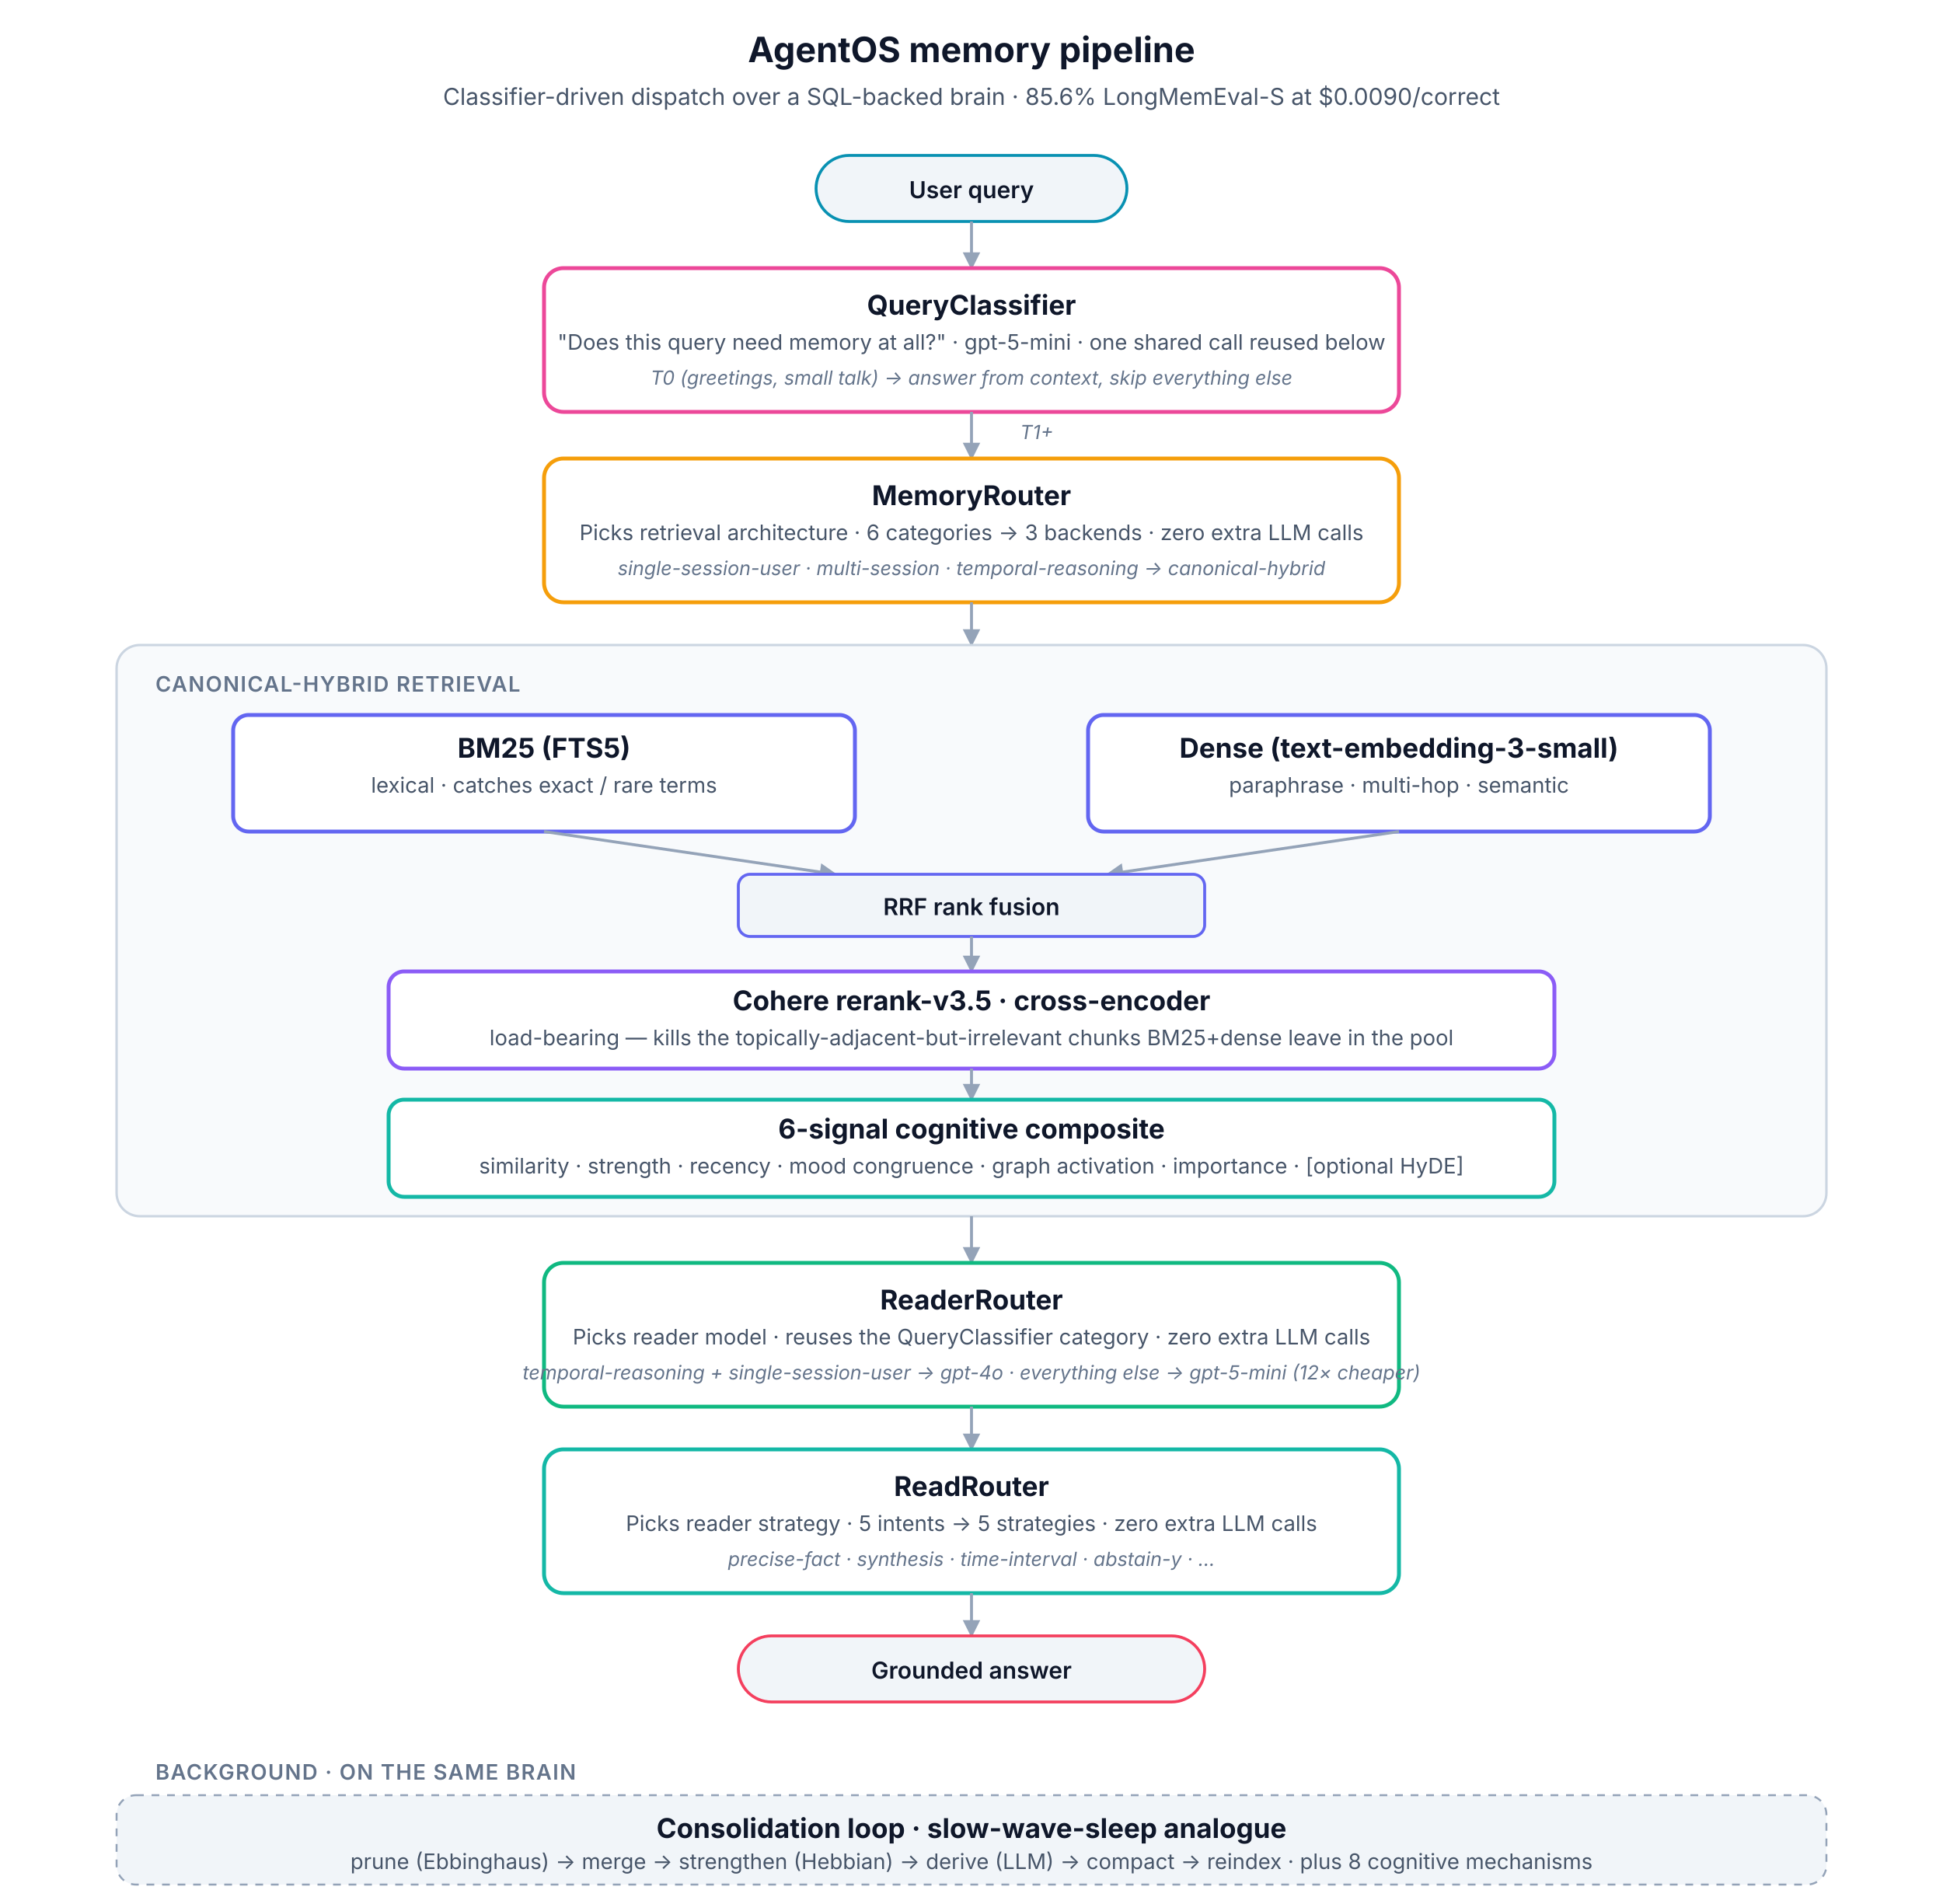
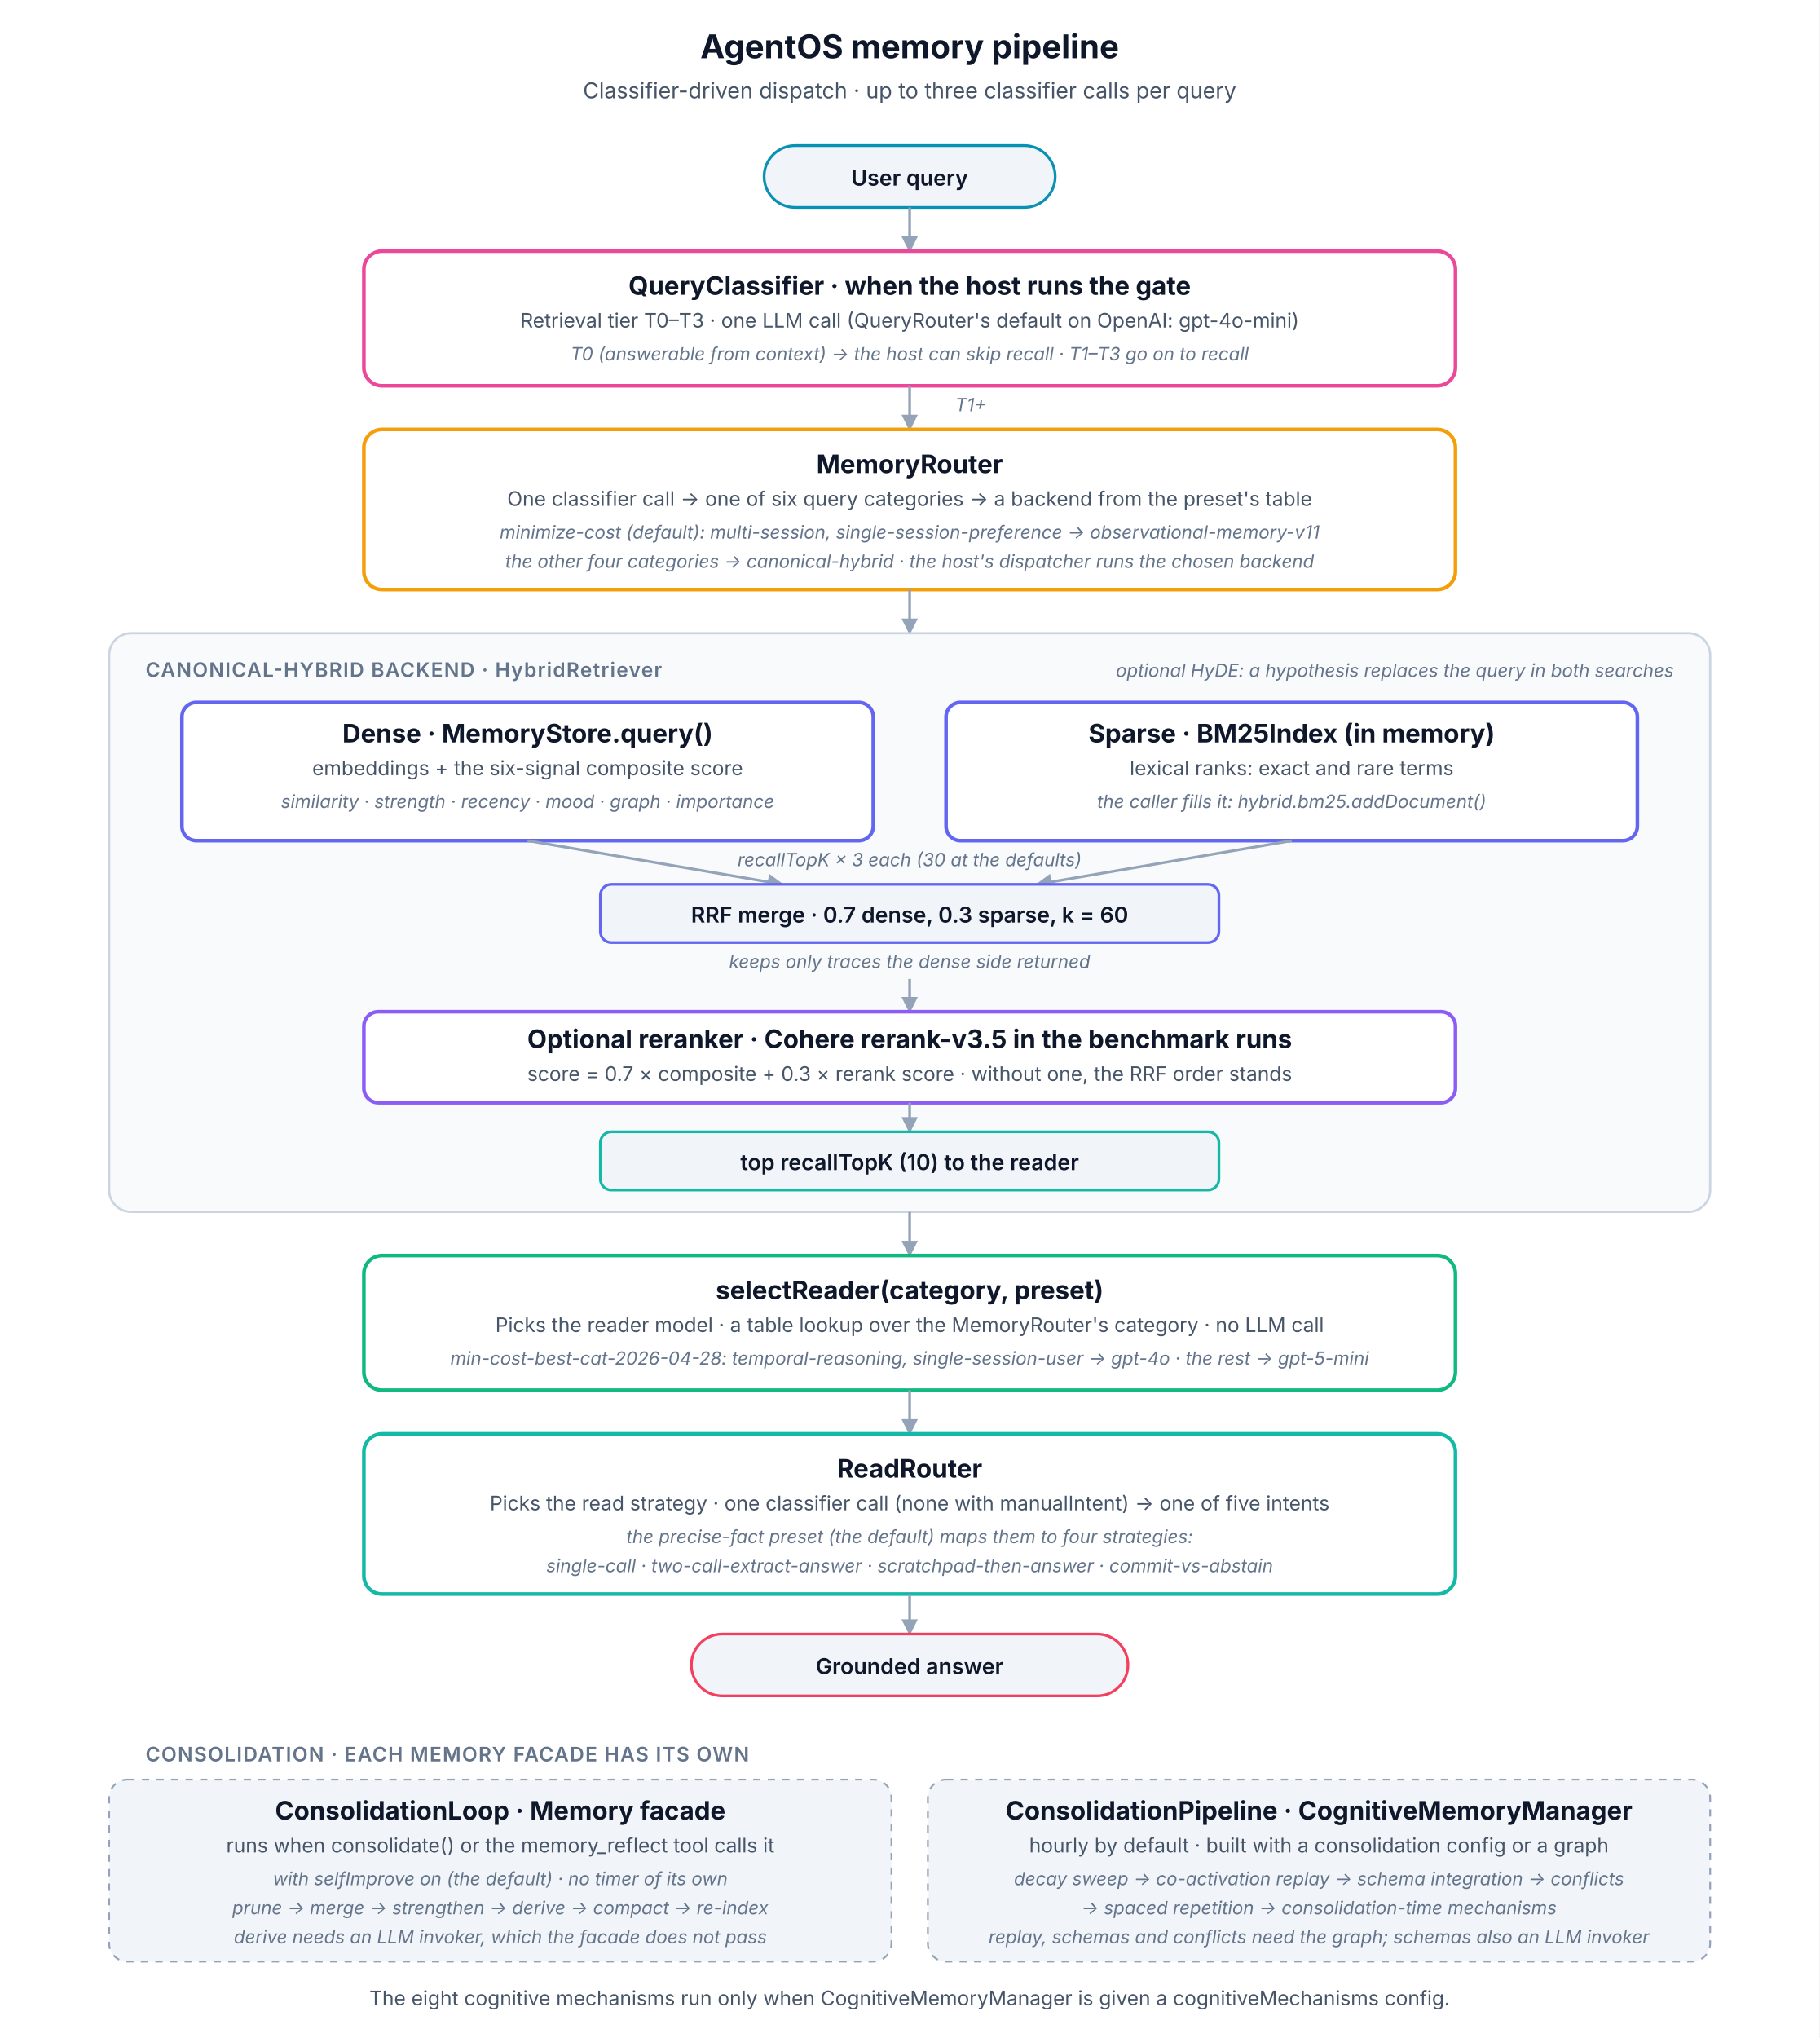
- <svg xmlns="http://www.w3.org/2000/svg" viewBox="0 0 1000 980" role="img" aria-labelledby="memsys-title memsys-desc" font-family="Inter, system-ui, -apple-system, sans-serif">
+ <svg xmlns="http://www.w3.org/2000/svg" viewBox="0 0 1000 1120" role="img" aria-labelledby="memsys-title memsys-desc" font-family="Inter, system-ui, -apple-system, sans-serif">
  <defs>
    <style>
      .bg { fill: #ffffff; }
      .heading      { fill: #0f172a; font-size: 18px; font-weight: 700; }
      .subtitle     { fill: #475569; font-size: 12px; }
      .stage-title  { fill: #0f172a; font-size: 14px; font-weight: 700; }
      .stage-text   { fill: #475569; font-size: 11px; }
      .stage-tag    { fill: #64748b; font-size: 10px; font-style: italic; }
      .lane-label   { fill: #64748b; font-size: 11px; font-weight: 600; letter-spacing: 0.05em; }
      .stage        { fill: #ffffff; stroke-width: 2; }
      .pill         { fill: #f1f5f9; stroke: #94a3b8; stroke-width: 1.5; }
      .pill-text    { fill: #0f172a; font-size: 12px; font-weight: 600; }
      .substrate    { fill: #f1f5f9; stroke: #94a3b8; stroke-width: 1; stroke-dasharray: 4 4; }
      .container    { fill: #f8fafc; stroke: #cbd5e1; stroke-width: 1.25; }
      .arrow-line   { stroke: #94a3b8; stroke-width: 1.5; fill: none; }
      .arrow-head   { fill: #94a3b8; }
      .acc-input    { stroke: #0891b2; }
      .acc-classify { stroke: #ec4899; }
      .acc-route    { stroke: #f59e0b; }
      .acc-retrieve { stroke: #6366f1; }
      .acc-rerank   { stroke: #8b5cf6; }
      .acc-score    { stroke: #14b8a6; }
      .acc-reader   { stroke: #10b981; }
      .acc-strategy { stroke: #14b8a6; }
      .acc-output   { stroke: #f43f5e; }
      .code         { font-family: ui-monospace, SFMono-Regular, Menlo, monospace; font-size: 10px; fill: #475569; }
          </style>
    <marker id="memsys-arrow" viewBox="0 0 10 10" refX="9" refY="5" markerWidth="6" markerHeight="6" orient="auto-start-reverse">
      <path d="M 0 0 L 10 5 L 0 10 z" class="arrow-head" />
    </marker>
  </defs>
-   <rect class="bg" x="0" y="0" width="1000" height="980" />
+   <rect class="bg" x="0" y="0" width="1000" height="1120" />
  <text x="500" y="32" text-anchor="middle" class="heading">AgentOS memory pipeline</text>
-   <text x="500" y="54" text-anchor="middle" class="subtitle">Classifier-driven dispatch over a SQL-backed brain · 85.6% LongMemEval-S at $0.0090/correct</text>
+   <text x="500" y="54" text-anchor="middle" class="subtitle">Classifier-driven dispatch · up to three classifier calls per query</text>
  <rect x="420" y="80" width="160" height="34" rx="17" class="pill acc-input" />
  <text x="500" y="102" text-anchor="middle" class="pill-text">User query</text>
  <line class="arrow-line" x1="500" y1="114" x2="500" y2="138" marker-end="url(#memsys-arrow)" />
-   <rect x="280" y="138" width="440" height="74" rx="10" class="stage acc-classify" />
-   <text x="500" y="162" text-anchor="middle" class="stage-title">QueryClassifier</text>
-   <text x="500" y="180" text-anchor="middle" class="stage-text">"Does this query need memory at all?" · gpt-5-mini · one shared call reused below</text>
-   <text x="500" y="198" text-anchor="middle" class="stage-tag">T0 (greetings, small talk) → answer from context, skip everything else</text>
+   <rect x="200" y="138" width="600" height="74" rx="10" class="stage acc-classify" />
+   <text x="500" y="162" text-anchor="middle" class="stage-title">QueryClassifier · when the host runs the gate</text>
+   <text x="500" y="180" text-anchor="middle" class="stage-text">Retrieval tier T0–T3 · one LLM call (QueryRouter's default on OpenAI: gpt-4o-mini)</text>
+   <text x="500" y="198" text-anchor="middle" class="stage-tag">T0 (answerable from context) → the host can skip recall · T1–T3 go on to recall</text>
  <line class="arrow-line" x1="500" y1="212" x2="500" y2="236" marker-end="url(#memsys-arrow)" />
  <text x="525" y="226" class="stage-tag">T1+</text>
-   <rect x="280" y="236" width="440" height="74" rx="10" class="stage acc-route" />
+   <rect x="200" y="236" width="600" height="88" rx="10" class="stage acc-route" />
  <text x="500" y="260" text-anchor="middle" class="stage-title">MemoryRouter</text>
-   <text x="500" y="278" text-anchor="middle" class="stage-text">Picks retrieval architecture · 6 categories → 3 backends · zero extra LLM calls</text>
-   <text x="500" y="296" text-anchor="middle" class="stage-tag">single-session-user · multi-session · temporal-reasoning → canonical-hybrid</text>
-   <line class="arrow-line" x1="500" y1="310" x2="500" y2="332" marker-end="url(#memsys-arrow)" />
-   <rect x="60" y="332" width="880" height="294" rx="12" class="container" />
-   <text x="80" y="356" class="lane-label">CANONICAL-HYBRID RETRIEVAL</text>
-   <rect x="120" y="368" width="320" height="60" rx="8" class="stage acc-retrieve" />
-   <text x="280" y="390" text-anchor="middle" class="stage-title">BM25 (FTS5)</text>
-   <text x="280" y="408" text-anchor="middle" class="stage-text">lexical · catches exact / rare terms</text>
-   <rect x="560" y="368" width="320" height="60" rx="8" class="stage acc-retrieve" />
-   <text x="720" y="390" text-anchor="middle" class="stage-title">Dense (text-embedding-3-small)</text>
-   <text x="720" y="408" text-anchor="middle" class="stage-text">paraphrase · multi-hop · semantic</text>
-   <line class="arrow-line" x1="280" y1="428" x2="430" y2="450" marker-end="url(#memsys-arrow)" />
-   <line class="arrow-line" x1="720" y1="428" x2="570" y2="450" marker-end="url(#memsys-arrow)" />
-   <rect x="380" y="450" width="240" height="32" rx="6" class="pill acc-retrieve" />
-   <text x="500" y="471" text-anchor="middle" class="pill-text">RRF rank fusion</text>
-   <line class="arrow-line" x1="500" y1="482" x2="500" y2="500" marker-end="url(#memsys-arrow)" />
-   <rect x="200" y="500" width="600" height="50" rx="8" class="stage acc-rerank" />
-   <text x="500" y="520" text-anchor="middle" class="stage-title">Cohere rerank-v3.5 · cross-encoder</text>
-   <text x="500" y="538" text-anchor="middle" class="stage-text">load-bearing — kills the topically-adjacent-but-irrelevant chunks BM25+dense leave in the pool</text>
-   <line class="arrow-line" x1="500" y1="550" x2="500" y2="566" marker-end="url(#memsys-arrow)" />
-   <rect x="200" y="566" width="600" height="50" rx="8" class="stage acc-score" />
-   <text x="500" y="586" text-anchor="middle" class="stage-title">6-signal cognitive composite</text>
-   <text x="500" y="604" text-anchor="middle" class="stage-text">similarity · strength · recency · mood congruence · graph activation · importance · [optional HyDE]</text>
-   <line class="arrow-line" x1="500" y1="626" x2="500" y2="650" marker-end="url(#memsys-arrow)" />
-   <rect x="280" y="650" width="440" height="74" rx="10" class="stage acc-reader" />
-   <text x="500" y="674" text-anchor="middle" class="stage-title">ReaderRouter</text>
-   <text x="500" y="692" text-anchor="middle" class="stage-text">Picks reader model · reuses the QueryClassifier category · zero extra LLM calls</text>
-   <text x="500" y="710" text-anchor="middle" class="stage-tag">temporal-reasoning + single-session-user → gpt-4o · everything else → gpt-5-mini (12× cheaper)</text>
-   <line class="arrow-line" x1="500" y1="724" x2="500" y2="746" marker-end="url(#memsys-arrow)" />
-   <rect x="280" y="746" width="440" height="74" rx="10" class="stage acc-strategy" />
-   <text x="500" y="770" text-anchor="middle" class="stage-title">ReadRouter</text>
-   <text x="500" y="788" text-anchor="middle" class="stage-text">Picks reader strategy · 5 intents → 5 strategies · zero extra LLM calls</text>
-   <text x="500" y="806" text-anchor="middle" class="stage-tag">precise-fact · synthesis · time-interval · abstain-y · …</text>
-   <line class="arrow-line" x1="500" y1="820" x2="500" y2="842" marker-end="url(#memsys-arrow)" />
-   <rect x="380" y="842" width="240" height="34" rx="17" class="pill acc-output" />
-   <text x="500" y="864" text-anchor="middle" class="pill-text">Grounded answer</text>
-   <text x="80" y="916" class="lane-label">BACKGROUND · ON THE SAME BRAIN</text>
-   <rect x="60" y="924" width="880" height="46" rx="10" class="substrate" />
-   <text x="500" y="946" text-anchor="middle" class="stage-title">Consolidation loop · slow-wave-sleep analogue</text>
-   <text x="500" y="962" text-anchor="middle" class="stage-text">prune (Ebbinghaus) → merge → strengthen (Hebbian) → derive (LLM) → compact → reindex · plus 8 cognitive mechanisms</text>
+   <text x="500" y="278" text-anchor="middle" class="stage-text">One classifier call → one of six query categories → a backend from the preset's table</text>
+   <text x="500" y="296" text-anchor="middle" class="stage-tag">minimize-cost (default): multi-session, single-session-preference → observational-memory-v11</text>
+   <text x="500" y="312" text-anchor="middle" class="stage-tag">the other four categories → canonical-hybrid · the host's dispatcher runs the chosen backend</text>
+   <line class="arrow-line" x1="500" y1="324" x2="500" y2="348" marker-end="url(#memsys-arrow)" />
+   <rect x="60" y="348" width="880" height="318" rx="12" class="container" />
+   <text x="80" y="372" class="lane-label">CANONICAL-HYBRID BACKEND · HybridRetriever</text>
+   <text x="920" y="372" text-anchor="end" class="stage-tag">optional HyDE: a hypothesis replaces the query in both searches</text>
+   <rect x="100" y="386" width="380" height="76" rx="8" class="stage acc-retrieve" />
+   <text x="290" y="408" text-anchor="middle" class="stage-title">Dense · MemoryStore.query()</text>
+   <text x="290" y="426" text-anchor="middle" class="stage-text">embeddings + the six-signal composite score</text>
+   <text x="290" y="444" text-anchor="middle" class="stage-tag">similarity · strength · recency · mood · graph · importance</text>
+   <rect x="520" y="386" width="380" height="76" rx="8" class="stage acc-retrieve" />
+   <text x="710" y="408" text-anchor="middle" class="stage-title">Sparse · BM25Index (in memory)</text>
+   <text x="710" y="426" text-anchor="middle" class="stage-text">lexical ranks: exact and rare terms</text>
+   <text x="710" y="444" text-anchor="middle" class="stage-tag">the caller fills it: hybrid.bm25.addDocument()</text>
+   <line class="arrow-line" x1="290" y1="462" x2="430" y2="486" marker-end="url(#memsys-arrow)" />
+   <line class="arrow-line" x1="710" y1="462" x2="570" y2="486" marker-end="url(#memsys-arrow)" />
+   <text x="500" y="476" text-anchor="middle" class="stage-tag">recallTopK × 3 each (30 at the defaults)</text>
+   <rect x="330" y="486" width="340" height="32" rx="6" class="pill acc-retrieve" />
+   <text x="500" y="507" text-anchor="middle" class="pill-text">RRF merge · 0.7 dense, 0.3 sparse, k = 60</text>
+   <text x="500" y="532" text-anchor="middle" class="stage-tag">keeps only traces the dense side returned</text>
+   <line class="arrow-line" x1="500" y1="538" x2="500" y2="556" marker-end="url(#memsys-arrow)" />
+   <rect x="200" y="556" width="600" height="50" rx="8" class="stage acc-rerank" />
+   <text x="500" y="576" text-anchor="middle" class="stage-title">Optional reranker · Cohere rerank-v3.5 in the benchmark runs</text>
+   <text x="500" y="594" text-anchor="middle" class="stage-text">score = 0.7 × composite + 0.3 × rerank score · without one, the RRF order stands</text>
+   <line class="arrow-line" x1="500" y1="606" x2="500" y2="622" marker-end="url(#memsys-arrow)" />
+   <rect x="330" y="622" width="340" height="32" rx="6" class="pill acc-score" />
+   <text x="500" y="643" text-anchor="middle" class="pill-text">top recallTopK (10) to the reader</text>
+   <line class="arrow-line" x1="500" y1="666" x2="500" y2="690" marker-end="url(#memsys-arrow)" />
+   <rect x="200" y="690" width="600" height="74" rx="10" class="stage acc-reader" />
+   <text x="500" y="714" text-anchor="middle" class="stage-title">selectReader(category, preset)</text>
+   <text x="500" y="732" text-anchor="middle" class="stage-text">Picks the reader model · a table lookup over the MemoryRouter's category · no LLM call</text>
+   <text x="500" y="750" text-anchor="middle" class="stage-tag">min-cost-best-cat-2026-04-28: temporal-reasoning, single-session-user → gpt-4o · the rest → gpt-5-mini</text>
+   <line class="arrow-line" x1="500" y1="764" x2="500" y2="788" marker-end="url(#memsys-arrow)" />
+   <rect x="200" y="788" width="600" height="88" rx="10" class="stage acc-strategy" />
+   <text x="500" y="812" text-anchor="middle" class="stage-title">ReadRouter</text>
+   <text x="500" y="830" text-anchor="middle" class="stage-text">Picks the read strategy · one classifier call (none with manualIntent) → one of five intents</text>
+   <text x="500" y="848" text-anchor="middle" class="stage-tag">the precise-fact preset (the default) maps them to four strategies:</text>
+   <text x="500" y="864" text-anchor="middle" class="stage-tag">single-call · two-call-extract-answer · scratchpad-then-answer · commit-vs-abstain</text>
+   <line class="arrow-line" x1="500" y1="876" x2="500" y2="898" marker-end="url(#memsys-arrow)" />
+   <rect x="380" y="898" width="240" height="34" rx="17" class="pill acc-output" />
+   <text x="500" y="920" text-anchor="middle" class="pill-text">Grounded answer</text>
+   <text x="80" y="968" class="lane-label">CONSOLIDATION · EACH MEMORY FACADE HAS ITS OWN</text>
+   <rect x="60" y="978" width="430" height="100" rx="10" class="substrate" />
+   <text x="275" y="1000" text-anchor="middle" class="stage-title">ConsolidationLoop · Memory facade</text>
+   <text x="275" y="1018" text-anchor="middle" class="stage-text">runs when consolidate() or the memory_reflect tool calls it</text>
+   <text x="275" y="1036" text-anchor="middle" class="stage-tag">with selfImprove on (the default) · no timer of its own</text>
+   <text x="275" y="1052" text-anchor="middle" class="stage-tag">prune → merge → strengthen → derive → compact → re-index</text>
+   <text x="275" y="1068" text-anchor="middle" class="stage-tag">derive needs an LLM invoker, which the facade does not pass</text>
+   <rect x="510" y="978" width="430" height="100" rx="10" class="substrate" />
+   <text x="725" y="1000" text-anchor="middle" class="stage-title">ConsolidationPipeline · CognitiveMemoryManager</text>
+   <text x="725" y="1018" text-anchor="middle" class="stage-text">hourly by default · built with a consolidation config or a graph</text>
+   <text x="725" y="1036" text-anchor="middle" class="stage-tag">decay sweep → co-activation replay → schema integration → conflicts</text>
+   <text x="725" y="1052" text-anchor="middle" class="stage-tag">→ spaced repetition → consolidation-time mechanisms</text>
+   <text x="725" y="1068" text-anchor="middle" class="stage-tag">replay, schemas and conflicts need the graph; schemas also an LLM invoker</text>
+   <text x="500" y="1102" text-anchor="middle" class="stage-text">The eight cognitive mechanisms run only when CognitiveMemoryManager is given a cognitiveMechanisms config.</text>
</svg>
